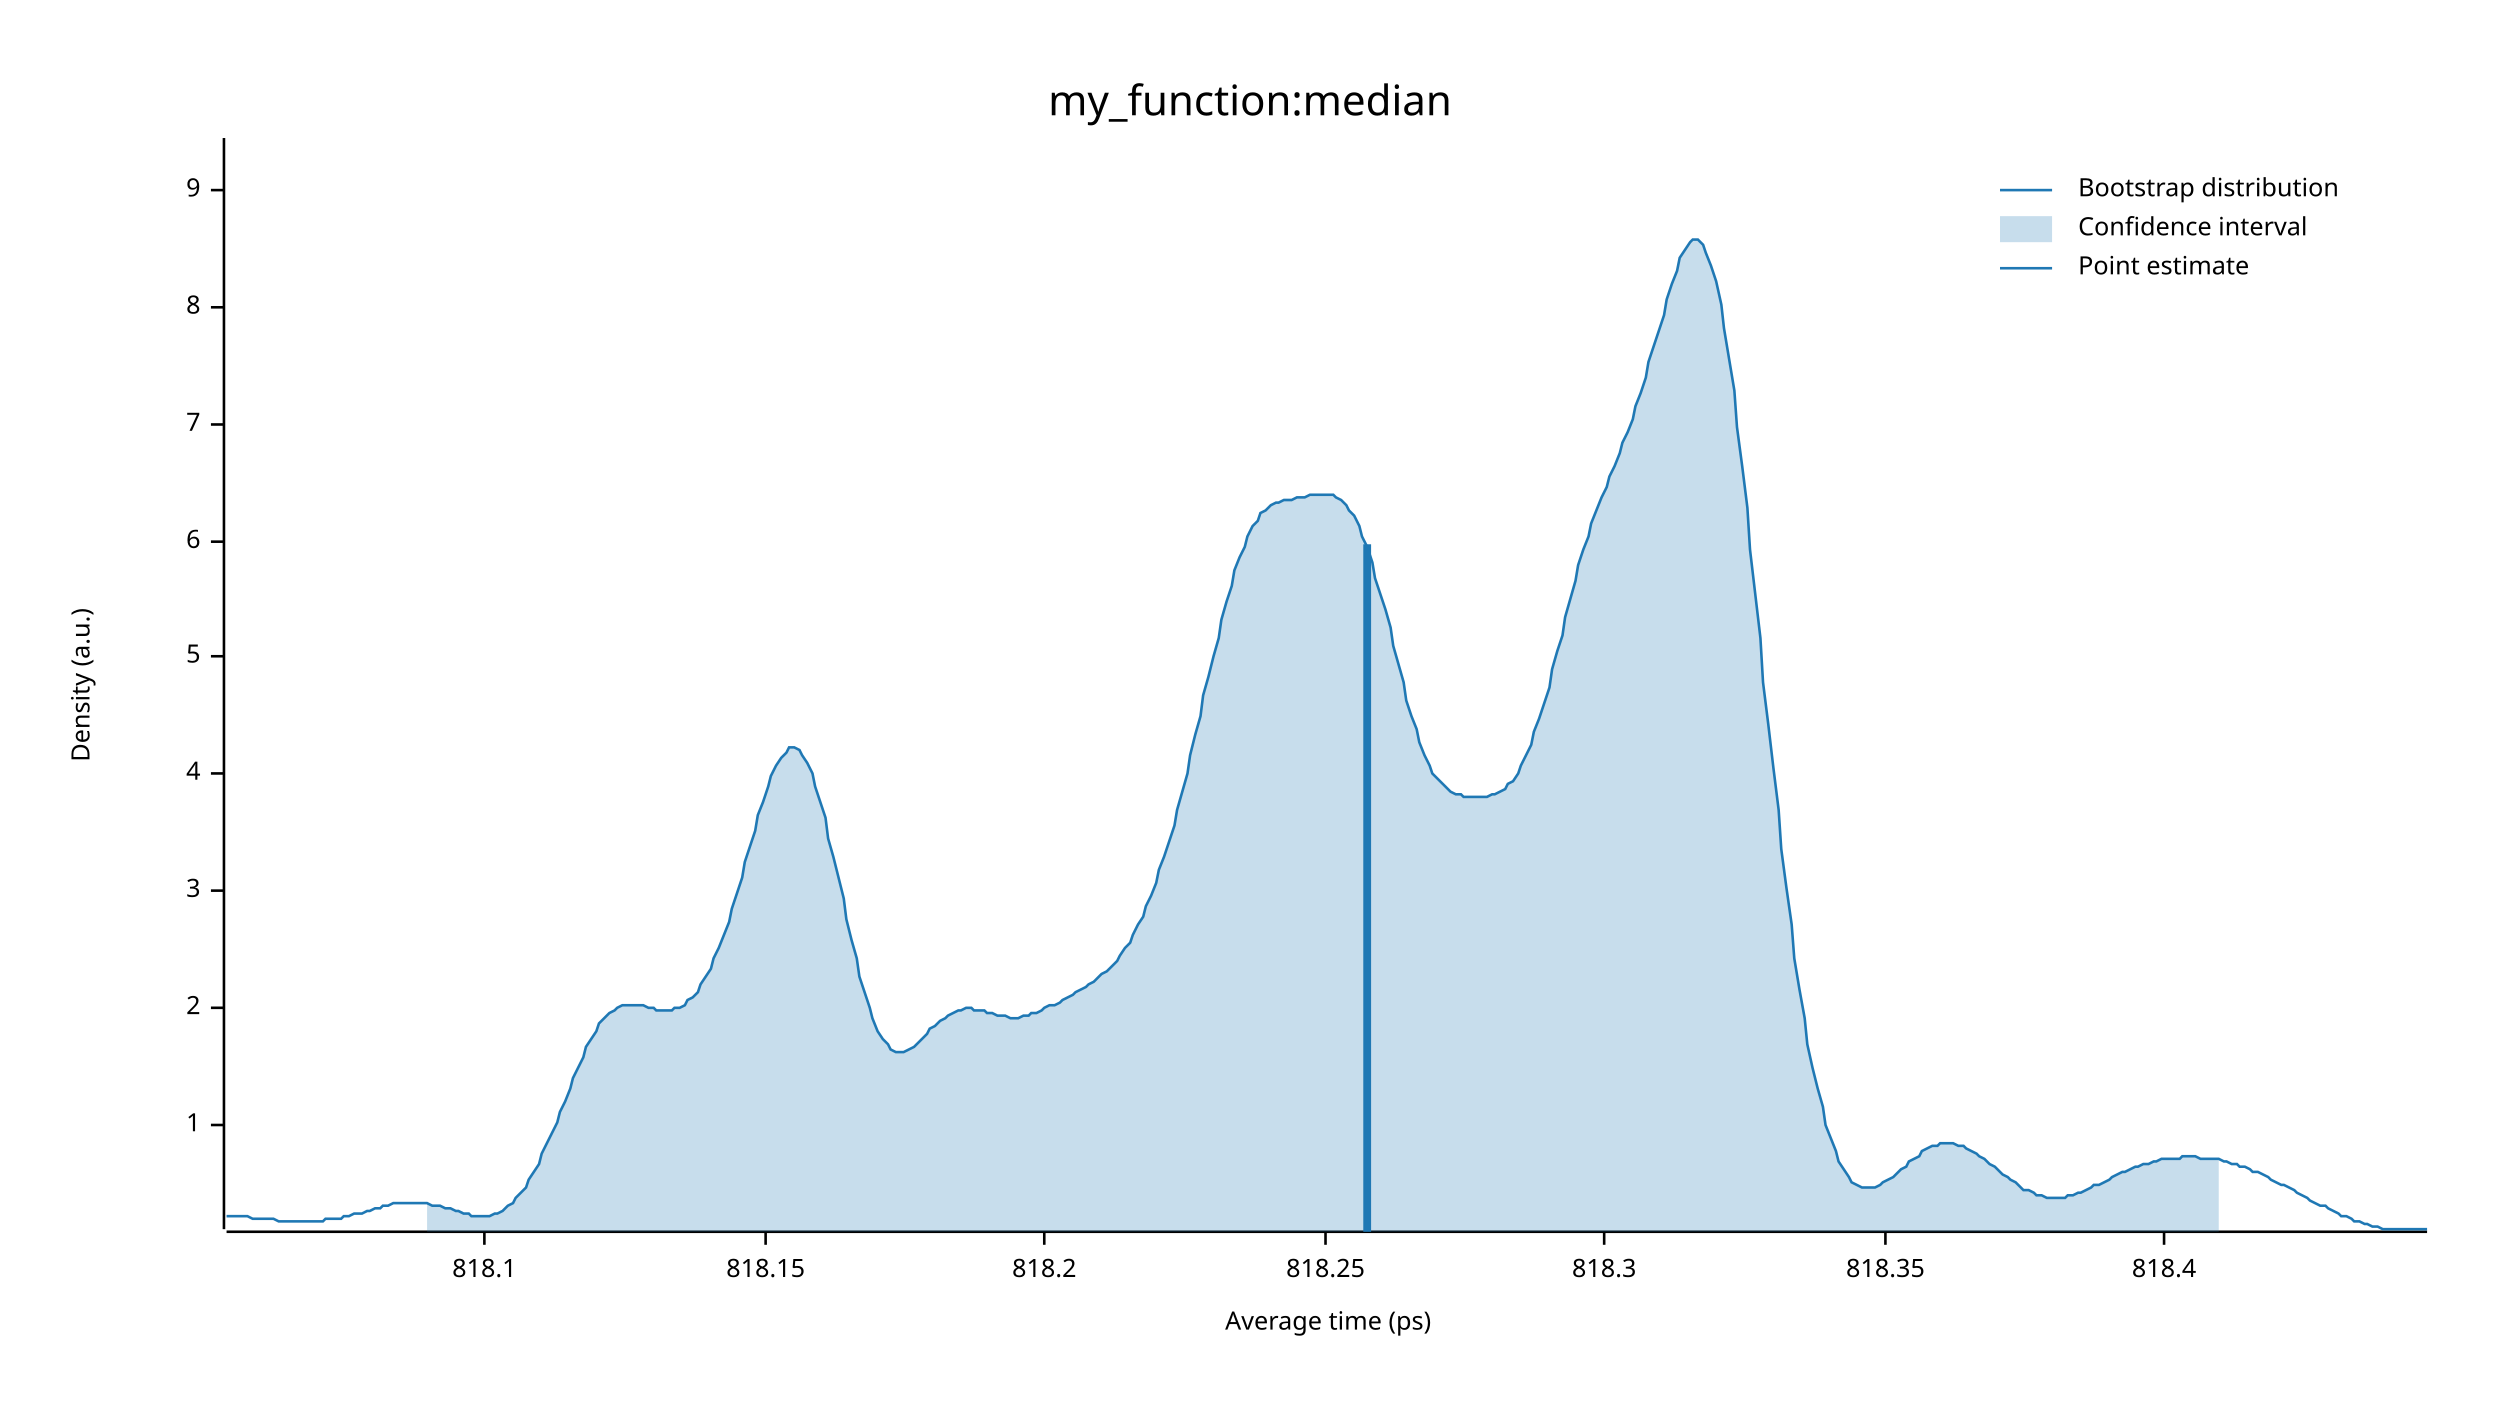
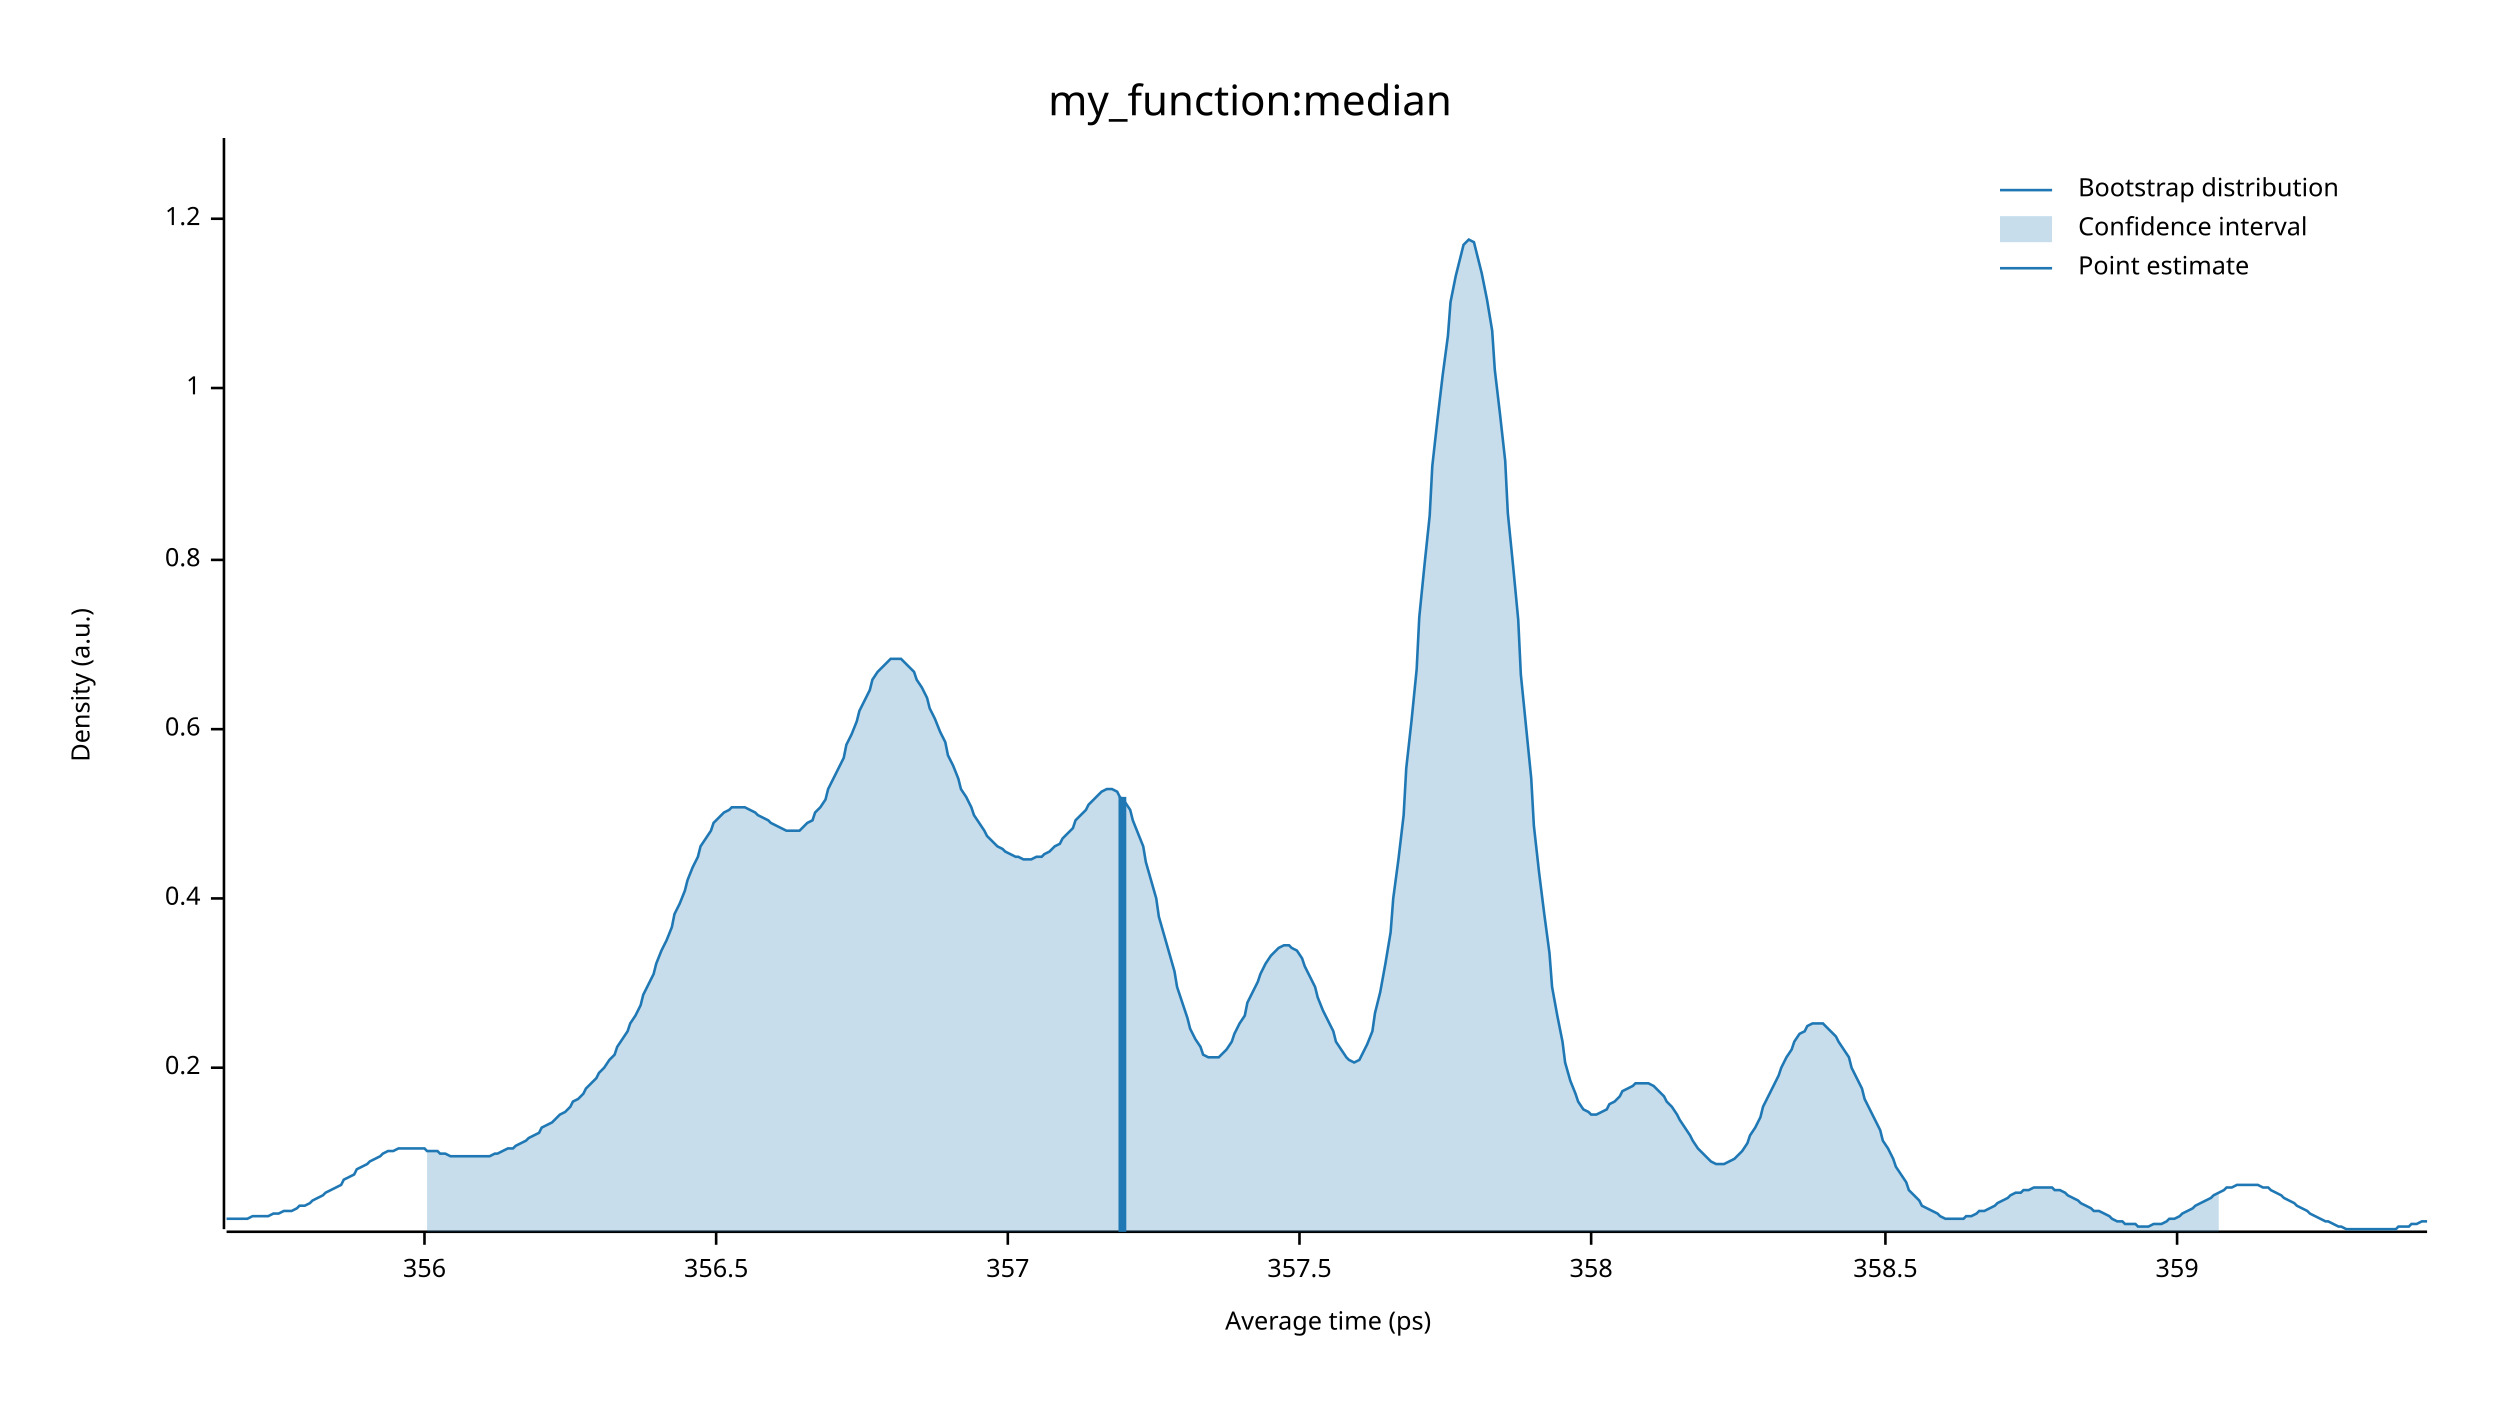
<svg xmlns="http://www.w3.org/2000/svg" width="960" height="540" viewBox="0 0 960 540">
  <text x="480" y="32" dy="0.76em" text-anchor="middle" font-family="sans-serif" font-size="16.129" opacity="1" fill="#000000">
my_function:median
</text>
  <text x="27" y="263" dy="0.76em" text-anchor="middle" font-family="sans-serif" font-size="9.677" opacity="1" fill="#000000" transform="rotate(270, 27, 263)">
Density (a.u.)
</text>
  <text x="510" y="513" dy="-0.5ex" text-anchor="middle" font-family="sans-serif" font-size="9.677" opacity="1" fill="#000000">
Average time (ps)
</text>
  <polyline fill="none" opacity="1" stroke="#000000" stroke-width="1" points="86,53 86,472 " />
-   <text x="77" y="432" dy="0.5ex" text-anchor="end" font-family="sans-serif" font-size="9.677" opacity="1" fill="#000000">
+   <text x="77" y="410" dy="0.5ex" text-anchor="end" font-family="sans-serif" font-size="9.677" opacity="1" fill="#000000">
+ 0.2
+ </text>
+   <polyline fill="none" opacity="1" stroke="#000000" stroke-width="1" points="81,410 86,410 " />
+   <text x="77" y="345" dy="0.5ex" text-anchor="end" font-family="sans-serif" font-size="9.677" opacity="1" fill="#000000">
+ 0.4
+ </text>
+   <polyline fill="none" opacity="1" stroke="#000000" stroke-width="1" points="81,345 86,345 " />
+   <text x="77" y="280" dy="0.5ex" text-anchor="end" font-family="sans-serif" font-size="9.677" opacity="1" fill="#000000">
+ 0.6
+ </text>
+   <polyline fill="none" opacity="1" stroke="#000000" stroke-width="1" points="81,280 86,280 " />
+   <text x="77" y="215" dy="0.5ex" text-anchor="end" font-family="sans-serif" font-size="9.677" opacity="1" fill="#000000">
+ 0.8
+ </text>
+   <polyline fill="none" opacity="1" stroke="#000000" stroke-width="1" points="81,215 86,215 " />
+   <text x="77" y="149" dy="0.5ex" text-anchor="end" font-family="sans-serif" font-size="9.677" opacity="1" fill="#000000">
1
</text>
-   <polyline fill="none" opacity="1" stroke="#000000" stroke-width="1" points="81,432 86,432 " />
-   <text x="77" y="387" dy="0.5ex" text-anchor="end" font-family="sans-serif" font-size="9.677" opacity="1" fill="#000000">
- 2
+   <polyline fill="none" opacity="1" stroke="#000000" stroke-width="1" points="81,149 86,149 " />
+   <text x="77" y="84" dy="0.5ex" text-anchor="end" font-family="sans-serif" font-size="9.677" opacity="1" fill="#000000">
+ 1.2
</text>
-   <polyline fill="none" opacity="1" stroke="#000000" stroke-width="1" points="81,387 86,387 " />
-   <text x="77" y="342" dy="0.5ex" text-anchor="end" font-family="sans-serif" font-size="9.677" opacity="1" fill="#000000">
- 3
+   <polyline fill="none" opacity="1" stroke="#000000" stroke-width="1" points="81,84 86,84 " />
+   <polyline fill="none" opacity="1" stroke="#000000" stroke-width="1" points="87,473 932,473 " />
+   <text x="163" y="483" dy="0.76em" text-anchor="middle" font-family="sans-serif" font-size="9.677" opacity="1" fill="#000000">
+ 356
</text>
-   <polyline fill="none" opacity="1" stroke="#000000" stroke-width="1" points="81,342 86,342 " />
-   <text x="77" y="297" dy="0.5ex" text-anchor="end" font-family="sans-serif" font-size="9.677" opacity="1" fill="#000000">
- 4
+   <polyline fill="none" opacity="1" stroke="#000000" stroke-width="1" points="163,473 163,478 " />
+   <text x="275" y="483" dy="0.76em" text-anchor="middle" font-family="sans-serif" font-size="9.677" opacity="1" fill="#000000">
+ 356.5
</text>
-   <polyline fill="none" opacity="1" stroke="#000000" stroke-width="1" points="81,297 86,297 " />
-   <text x="77" y="252" dy="0.5ex" text-anchor="end" font-family="sans-serif" font-size="9.677" opacity="1" fill="#000000">
- 5
+   <polyline fill="none" opacity="1" stroke="#000000" stroke-width="1" points="275,473 275,478 " />
+   <text x="387" y="483" dy="0.76em" text-anchor="middle" font-family="sans-serif" font-size="9.677" opacity="1" fill="#000000">
+ 357
</text>
-   <polyline fill="none" opacity="1" stroke="#000000" stroke-width="1" points="81,252 86,252 " />
-   <text x="77" y="208" dy="0.5ex" text-anchor="end" font-family="sans-serif" font-size="9.677" opacity="1" fill="#000000">
- 6
+   <polyline fill="none" opacity="1" stroke="#000000" stroke-width="1" points="387,473 387,478 " />
+   <text x="499" y="483" dy="0.76em" text-anchor="middle" font-family="sans-serif" font-size="9.677" opacity="1" fill="#000000">
+ 357.5
</text>
-   <polyline fill="none" opacity="1" stroke="#000000" stroke-width="1" points="81,208 86,208 " />
-   <text x="77" y="163" dy="0.5ex" text-anchor="end" font-family="sans-serif" font-size="9.677" opacity="1" fill="#000000">
- 7
+   <polyline fill="none" opacity="1" stroke="#000000" stroke-width="1" points="499,473 499,478 " />
+   <text x="611" y="483" dy="0.76em" text-anchor="middle" font-family="sans-serif" font-size="9.677" opacity="1" fill="#000000">
+ 358
</text>
-   <polyline fill="none" opacity="1" stroke="#000000" stroke-width="1" points="81,163 86,163 " />
-   <text x="77" y="118" dy="0.5ex" text-anchor="end" font-family="sans-serif" font-size="9.677" opacity="1" fill="#000000">
- 8
- </text>
-   <polyline fill="none" opacity="1" stroke="#000000" stroke-width="1" points="81,118 86,118 " />
-   <text x="77" y="73" dy="0.5ex" text-anchor="end" font-family="sans-serif" font-size="9.677" opacity="1" fill="#000000">
- 9
- </text>
-   <polyline fill="none" opacity="1" stroke="#000000" stroke-width="1" points="81,73 86,73 " />
-   <polyline fill="none" opacity="1" stroke="#000000" stroke-width="1" points="87,473 932,473 " />
-   <text x="186" y="483" dy="0.76em" text-anchor="middle" font-family="sans-serif" font-size="9.677" opacity="1" fill="#000000">
- 818.1
- </text>
-   <polyline fill="none" opacity="1" stroke="#000000" stroke-width="1" points="186,473 186,478 " />
-   <text x="294" y="483" dy="0.76em" text-anchor="middle" font-family="sans-serif" font-size="9.677" opacity="1" fill="#000000">
- 818.15
- </text>
-   <polyline fill="none" opacity="1" stroke="#000000" stroke-width="1" points="294,473 294,478 " />
-   <text x="401" y="483" dy="0.76em" text-anchor="middle" font-family="sans-serif" font-size="9.677" opacity="1" fill="#000000">
- 818.2
- </text>
-   <polyline fill="none" opacity="1" stroke="#000000" stroke-width="1" points="401,473 401,478 " />
-   <text x="509" y="483" dy="0.76em" text-anchor="middle" font-family="sans-serif" font-size="9.677" opacity="1" fill="#000000">
- 818.25
- </text>
-   <polyline fill="none" opacity="1" stroke="#000000" stroke-width="1" points="509,473 509,478 " />
-   <text x="616" y="483" dy="0.76em" text-anchor="middle" font-family="sans-serif" font-size="9.677" opacity="1" fill="#000000">
- 818.3
- </text>
-   <polyline fill="none" opacity="1" stroke="#000000" stroke-width="1" points="616,473 616,478 " />
+   <polyline fill="none" opacity="1" stroke="#000000" stroke-width="1" points="611,473 611,478 " />
  <text x="724" y="483" dy="0.76em" text-anchor="middle" font-family="sans-serif" font-size="9.677" opacity="1" fill="#000000">
- 818.35
+ 358.5
</text>
  <polyline fill="none" opacity="1" stroke="#000000" stroke-width="1" points="724,473 724,478 " />
-   <text x="831" y="483" dy="0.76em" text-anchor="middle" font-family="sans-serif" font-size="9.677" opacity="1" fill="#000000">
- 818.4
+   <text x="836" y="483" dy="0.76em" text-anchor="middle" font-family="sans-serif" font-size="9.677" opacity="1" fill="#000000">
+ 359
</text>
-   <polyline fill="none" opacity="1" stroke="#000000" stroke-width="1" points="831,473 831,478 " />
-   <polyline fill="none" opacity="1" stroke="#1F78B4" stroke-width="1" points="87,467 88,467 90,467 92,467 93,467 95,467 97,468 98,468 100,468 102,468 103,468 105,468 107,469 109,469 110,469 112,469 114,469 115,469 117,469 119,469 120,469 122,469 124,469 125,468 127,468 129,468 131,468 132,467 134,467 136,466 137,466 139,466 141,465 142,465 144,464 146,464 147,463 149,463 151,462 153,462 154,462 156,462 158,462 159,462 161,462 163,462 164,462 166,463 168,463 169,463 171,464 173,464 175,465 176,465 178,466 180,466 181,467 183,467 185,467 186,467 188,467 190,466 191,466 193,465 195,463 197,462 198,460 200,458 202,456 203,453 205,450 207,447 208,443 210,439 212,435 214,431 215,427 217,423 219,418 220,414 222,410 224,406 225,402 227,399 229,396 230,393 232,391 234,389 236,388 237,387 239,386 241,386 242,386 244,386 246,386 247,386 249,387 251,387 252,388 254,388 256,388 258,388 259,387 261,387 263,386 264,384 266,383 268,381 269,378 271,375 273,372 274,368 276,364 278,359 280,354 281,349 283,343 285,337 286,331 288,325 290,319 291,313 293,308 295,302 296,298 298,294 300,291 302,289 303,287 305,287 307,288 308,290 310,293 312,297 313,302 315,308 317,314 318,322 320,329 322,337 324,345 325,353 327,361 329,368 330,375 332,381 334,387 335,391 337,396 339,399 341,401 342,403 344,404 346,404 347,404 349,403 351,402 352,401 354,399 356,397 357,395 359,394 361,392 363,391 364,390 366,389 368,388 369,388 371,387 373,387 374,388 376,388 378,388 379,389 381,389 383,390 385,390 386,390 388,391 390,391 391,391 393,390 395,390 396,389 398,389 400,388 401,387 403,386 405,386 407,385 408,384 410,383 412,382 413,381 415,380 417,379 418,378 420,377 422,375 423,374 425,373 427,371 429,369 430,367 432,364 434,362 435,359 437,355 439,352 440,348 442,344 444,339 445,334 447,329 449,323 451,317 452,311 454,304 456,297 457,290 459,282 461,275 462,267 464,260 466,252 468,245 469,238 471,231 473,225 474,219 476,214 478,210 479,206 481,202 483,200 484,197 486,196 488,194 490,193 491,193 493,192 495,192 496,192 498,191 500,191 501,191 503,190 505,190 506,190 508,190 510,190 512,190 513,191 515,192 517,194 518,196 520,198 522,202 523,206 525,210 527,216 528,222 530,228 532,234 534,241 535,248 537,255 539,262 540,269 542,275 544,280 545,285 547,290 549,294 550,297 552,299 554,301 556,303 557,304 559,305 561,305 562,306 564,306 566,306 567,306 569,306 571,306 573,305 574,305 576,304 578,303 579,301 581,300 583,297 584,294 586,290 588,286 589,281 591,276 593,270 595,264 596,257 598,250 600,244 601,237 603,230 605,223 606,217 608,211 610,206 611,201 613,196 615,191 617,187 618,183 620,179 622,174 623,170 625,166 627,161 628,156 630,151 632,145 633,139 635,133 637,127 639,121 640,115 642,109 644,104 645,99 647,96 649,93 650,92 652,92 654,94 655,97 657,102 659,108 661,117 662,126 664,138 666,150 667,164 669,179 671,195 672,211 674,228 676,245 677,262 679,278 681,295 683,311 684,326 686,341 688,355 689,368 691,380 693,391 694,401 696,410 698,418 700,425 701,432 703,437 705,442 706,446 708,449 710,452 711,454 713,455 715,456 716,456 718,456 720,456 722,455 723,454 725,453 727,452 728,451 730,449 732,448 733,446 735,445 737,444 738,442 740,441 742,440 744,440 745,439 747,439 749,439 750,439 752,440 754,440 755,441 757,442 759,443 760,444 762,445 764,447 766,448 767,449 769,451 771,452 772,453 774,454 776,456 777,457 779,457 781,458 782,459 784,459 786,460 788,460 789,460 791,460 793,460 794,459 796,459 798,458 799,458 801,457 803,456 804,455 806,455 808,454 810,453 811,452 813,451 815,450 816,450 818,449 820,448 821,448 823,447 825,447 827,446 828,446 830,445 832,445 833,445 835,445 837,445 838,444 840,444 842,444 843,444 845,445 847,445 849,445 850,445 852,445 854,446 855,446 857,447 859,447 860,448 862,448 864,449 865,450 867,450 869,451 871,452 872,453 874,454 876,455 877,455 879,456 881,457 882,458 884,459 886,460 887,461 889,462 891,463 893,463 894,464 896,465 898,466 899,467 901,467 903,468 904,469 906,469 908,470 909,470 911,471 913,471 915,472 916,472 918,472 920,472 921,472 923,472 925,472 926,472 928,472 930,472 932,472 " />
-   <polygon opacity="0.25" fill="#1F78B4" points="164,462 166,463 168,463 169,463 171,464 173,464 175,465 176,465 178,466 180,466 181,467 183,467 185,467 186,467 188,467 190,466 191,466 193,465 195,463 197,462 198,460 200,458 202,456 203,453 205,450 207,447 208,443 210,439 212,435 214,431 215,427 217,423 219,418 220,414 222,410 224,406 225,402 227,399 229,396 230,393 232,391 234,389 236,388 237,387 239,386 241,386 242,386 244,386 246,386 247,386 249,387 251,387 252,388 254,388 256,388 258,388 259,387 261,387 263,386 264,384 266,383 268,381 269,378 271,375 273,372 274,368 276,364 278,359 280,354 281,349 283,343 285,337 286,331 288,325 290,319 291,313 293,308 295,302 296,298 298,294 300,291 302,289 303,287 305,287 307,288 308,290 310,293 312,297 313,302 315,308 317,314 318,322 320,329 322,337 324,345 325,353 327,361 329,368 330,375 332,381 334,387 335,391 337,396 339,399 341,401 342,403 344,404 346,404 347,404 349,403 351,402 352,401 354,399 356,397 357,395 359,394 361,392 363,391 364,390 366,389 368,388 369,388 371,387 373,387 374,388 376,388 378,388 379,389 381,389 383,390 385,390 386,390 388,391 390,391 391,391 393,390 395,390 396,389 398,389 400,388 401,387 403,386 405,386 407,385 408,384 410,383 412,382 413,381 415,380 417,379 418,378 420,377 422,375 423,374 425,373 427,371 429,369 430,367 432,364 434,362 435,359 437,355 439,352 440,348 442,344 444,339 445,334 447,329 449,323 451,317 452,311 454,304 456,297 457,290 459,282 461,275 462,267 464,260 466,252 468,245 469,238 471,231 473,225 474,219 476,214 478,210 479,206 481,202 483,200 484,197 486,196 488,194 490,193 491,193 493,192 495,192 496,192 498,191 500,191 501,191 503,190 505,190 506,190 508,190 510,190 512,190 513,191 515,192 517,194 518,196 520,198 522,202 523,206 525,210 527,216 528,222 530,228 532,234 534,241 535,248 537,255 539,262 540,269 542,275 544,280 545,285 547,290 549,294 550,297 552,299 554,301 556,303 557,304 559,305 561,305 562,306 564,306 566,306 567,306 569,306 571,306 573,305 574,305 576,304 578,303 579,301 581,300 583,297 584,294 586,290 588,286 589,281 591,276 593,270 595,264 596,257 598,250 600,244 601,237 603,230 605,223 606,217 608,211 610,206 611,201 613,196 615,191 617,187 618,183 620,179 622,174 623,170 625,166 627,161 628,156 630,151 632,145 633,139 635,133 637,127 639,121 640,115 642,109 644,104 645,99 647,96 649,93 650,92 652,92 654,94 655,97 657,102 659,108 661,117 662,126 664,138 666,150 667,164 669,179 671,195 672,211 674,228 676,245 677,262 679,278 681,295 683,311 684,326 686,341 688,355 689,368 691,380 693,391 694,401 696,410 698,418 700,425 701,432 703,437 705,442 706,446 708,449 710,452 711,454 713,455 715,456 716,456 718,456 720,456 722,455 723,454 725,453 727,452 728,451 730,449 732,448 733,446 735,445 737,444 738,442 740,441 742,440 744,440 745,439 747,439 749,439 750,439 752,440 754,440 755,441 757,442 759,443 760,444 762,445 764,447 766,448 767,449 769,451 771,452 772,453 774,454 776,456 777,457 779,457 781,458 782,459 784,459 786,460 788,460 789,460 791,460 793,460 794,459 796,459 798,458 799,458 801,457 803,456 804,455 806,455 808,454 810,453 811,452 813,451 815,450 816,450 818,449 820,448 821,448 823,447 825,447 827,446 828,446 830,445 832,445 833,445 835,445 837,445 838,444 840,444 842,444 843,444 845,445 847,445 849,445 850,445 852,445 852,473 164,473 " />
-   <polyline fill="none" opacity="1" stroke="#1F78B4" stroke-width="3" points="525,473 525,209 " />
+   <polyline fill="none" opacity="1" stroke="#000000" stroke-width="1" points="836,473 836,478 " />
+   <polyline fill="none" opacity="1" stroke="#1F78B4" stroke-width="1" points="87,468 88,468 90,468 92,468 93,468 95,468 97,467 98,467 100,467 102,467 103,467 105,466 107,466 109,465 110,465 112,465 114,464 115,463 117,463 119,462 120,461 122,460 124,459 125,458 127,457 129,456 131,455 132,453 134,452 136,451 137,449 139,448 141,447 142,446 144,445 146,444 147,443 149,442 151,442 153,441 154,441 156,441 158,441 159,441 161,441 163,441 164,442 166,442 168,442 169,443 171,443 173,444 175,444 176,444 178,444 180,444 181,444 183,444 185,444 186,444 188,444 190,443 191,443 193,442 195,441 197,441 198,440 200,439 202,438 203,437 205,436 207,435 208,433 210,432 212,431 214,429 215,428 217,427 219,425 220,423 222,422 224,420 225,418 227,416 229,414 230,412 232,410 234,407 236,405 237,402 239,399 241,396 242,393 244,390 246,386 247,382 249,378 251,374 252,370 254,365 256,361 258,356 259,351 261,347 263,342 264,338 266,333 268,329 269,325 271,322 273,319 274,316 276,314 278,312 280,311 281,310 283,310 285,310 286,310 288,311 290,312 291,313 293,314 295,315 296,316 298,317 300,318 302,319 303,319 305,319 307,319 308,318 310,316 312,315 313,312 315,310 317,307 318,303 320,299 322,295 324,291 325,286 327,282 329,277 330,273 332,269 334,265 335,261 337,258 339,256 341,254 342,253 344,253 346,253 347,254 349,256 351,258 352,261 354,264 356,268 357,272 359,276 361,281 363,285 364,290 366,294 368,299 369,303 371,306 373,310 374,313 376,316 378,319 379,321 381,323 383,325 385,326 386,327 388,328 390,329 391,329 393,330 395,330 396,330 398,329 400,329 401,328 403,327 405,325 407,324 408,322 410,320 412,318 413,315 415,313 417,311 418,309 420,307 422,305 423,304 425,303 427,303 429,304 430,306 432,308 434,311 435,315 437,320 439,325 440,331 442,338 444,345 445,352 447,359 449,366 451,373 452,379 454,385 456,391 457,395 459,399 461,402 462,405 464,406 466,406 468,406 469,405 471,403 473,400 474,397 476,393 478,390 479,385 481,381 483,377 484,374 486,370 488,367 490,365 491,364 493,363 495,363 496,364 498,365 500,368 501,371 503,375 505,379 506,383 508,388 510,392 512,396 513,400 515,403 517,406 518,407 520,408 522,407 523,405 525,401 527,396 528,389 530,381 532,370 534,358 535,345 537,330 539,313 540,295 542,277 544,257 545,237 547,217 549,198 550,179 552,161 554,144 556,129 557,116 559,106 561,98 562,94 564,92 566,93 567,97 569,105 571,115 573,127 574,142 576,159 578,177 579,197 581,217 583,238 584,259 586,279 588,299 589,317 591,335 593,351 595,366 596,379 598,390 600,400 601,408 603,415 605,420 606,423 608,426 610,427 611,428 613,428 615,427 617,426 618,424 620,423 622,421 623,419 625,418 627,417 628,416 630,416 632,416 633,416 635,417 637,419 639,421 640,423 642,425 644,428 645,430 647,433 649,436 650,438 652,441 654,443 655,444 657,446 659,447 661,447 662,447 664,446 666,445 667,444 669,442 671,439 672,436 674,433 676,429 677,425 679,421 681,417 683,413 684,410 686,406 688,403 689,400 691,397 693,396 694,394 696,393 698,393 700,393 701,394 703,396 705,398 706,400 708,403 710,406 711,410 713,414 715,418 716,422 718,426 720,430 722,434 723,438 725,441 727,445 728,448 730,451 732,454 733,457 735,459 737,461 738,463 740,464 742,465 744,466 745,467 747,468 749,468 750,468 752,468 754,468 755,467 757,467 759,466 760,465 762,465 764,464 766,463 767,462 769,461 771,460 772,459 774,458 776,458 777,457 779,457 781,456 782,456 784,456 786,456 788,456 789,457 791,457 793,458 794,459 796,460 798,461 799,462 801,463 803,464 804,465 806,465 808,466 810,467 811,468 813,469 815,469 816,470 818,470 820,470 821,471 823,471 825,471 827,470 828,470 830,470 832,469 833,468 835,468 837,467 838,466 840,465 842,464 843,463 845,462 847,461 849,460 850,459 852,458 854,457 855,456 857,456 859,455 860,455 862,455 864,455 865,455 867,455 869,456 871,456 872,457 874,458 876,459 877,460 879,461 881,462 882,463 884,464 886,465 887,466 889,467 891,468 893,469 894,469 896,470 898,471 899,471 901,472 903,472 904,472 906,472 908,472 909,472 911,472 913,472 915,472 916,472 918,472 920,472 921,471 923,471 925,471 926,470 928,470 930,469 932,469 " />
+   <polygon opacity="0.25" fill="#1F78B4" points="164,442 166,442 168,442 169,443 171,443 173,444 175,444 176,444 178,444 180,444 181,444 183,444 185,444 186,444 188,444 190,443 191,443 193,442 195,441 197,441 198,440 200,439 202,438 203,437 205,436 207,435 208,433 210,432 212,431 214,429 215,428 217,427 219,425 220,423 222,422 224,420 225,418 227,416 229,414 230,412 232,410 234,407 236,405 237,402 239,399 241,396 242,393 244,390 246,386 247,382 249,378 251,374 252,370 254,365 256,361 258,356 259,351 261,347 263,342 264,338 266,333 268,329 269,325 271,322 273,319 274,316 276,314 278,312 280,311 281,310 283,310 285,310 286,310 288,311 290,312 291,313 293,314 295,315 296,316 298,317 300,318 302,319 303,319 305,319 307,319 308,318 310,316 312,315 313,312 315,310 317,307 318,303 320,299 322,295 324,291 325,286 327,282 329,277 330,273 332,269 334,265 335,261 337,258 339,256 341,254 342,253 344,253 346,253 347,254 349,256 351,258 352,261 354,264 356,268 357,272 359,276 361,281 363,285 364,290 366,294 368,299 369,303 371,306 373,310 374,313 376,316 378,319 379,321 381,323 383,325 385,326 386,327 388,328 390,329 391,329 393,330 395,330 396,330 398,329 400,329 401,328 403,327 405,325 407,324 408,322 410,320 412,318 413,315 415,313 417,311 418,309 420,307 422,305 423,304 425,303 427,303 429,304 430,306 432,308 434,311 435,315 437,320 439,325 440,331 442,338 444,345 445,352 447,359 449,366 451,373 452,379 454,385 456,391 457,395 459,399 461,402 462,405 464,406 466,406 468,406 469,405 471,403 473,400 474,397 476,393 478,390 479,385 481,381 483,377 484,374 486,370 488,367 490,365 491,364 493,363 495,363 496,364 498,365 500,368 501,371 503,375 505,379 506,383 508,388 510,392 512,396 513,400 515,403 517,406 518,407 520,408 522,407 523,405 525,401 527,396 528,389 530,381 532,370 534,358 535,345 537,330 539,313 540,295 542,277 544,257 545,237 547,217 549,198 550,179 552,161 554,144 556,129 557,116 559,106 561,98 562,94 564,92 566,93 567,97 569,105 571,115 573,127 574,142 576,159 578,177 579,197 581,217 583,238 584,259 586,279 588,299 589,317 591,335 593,351 595,366 596,379 598,390 600,400 601,408 603,415 605,420 606,423 608,426 610,427 611,428 613,428 615,427 617,426 618,424 620,423 622,421 623,419 625,418 627,417 628,416 630,416 632,416 633,416 635,417 637,419 639,421 640,423 642,425 644,428 645,430 647,433 649,436 650,438 652,441 654,443 655,444 657,446 659,447 661,447 662,447 664,446 666,445 667,444 669,442 671,439 672,436 674,433 676,429 677,425 679,421 681,417 683,413 684,410 686,406 688,403 689,400 691,397 693,396 694,394 696,393 698,393 700,393 701,394 703,396 705,398 706,400 708,403 710,406 711,410 713,414 715,418 716,422 718,426 720,430 722,434 723,438 725,441 727,445 728,448 730,451 732,454 733,457 735,459 737,461 738,463 740,464 742,465 744,466 745,467 747,468 749,468 750,468 752,468 754,468 755,467 757,467 759,466 760,465 762,465 764,464 766,463 767,462 769,461 771,460 772,459 774,458 776,458 777,457 779,457 781,456 782,456 784,456 786,456 788,456 789,457 791,457 793,458 794,459 796,460 798,461 799,462 801,463 803,464 804,465 806,465 808,466 810,467 811,468 813,469 815,469 816,470 818,470 820,470 821,471 823,471 825,471 827,470 828,470 830,470 832,469 833,468 835,468 837,467 838,466 840,465 842,464 843,463 845,462 847,461 849,460 850,459 852,458 852,473 164,473 " />
+   <polyline fill="none" opacity="1" stroke="#1F78B4" stroke-width="3" points="431,473 431,306 " />
  <text x="798" y="68" dy="0.76em" text-anchor="start" font-family="sans-serif" font-size="9.677" opacity="1" fill="#000000">
Bootstrap distribution
</text>
  <text x="798" y="83" dy="0.76em" text-anchor="start" font-family="sans-serif" font-size="9.677" opacity="1" fill="#000000">
Confidence interval
</text>
  <text x="798" y="98" dy="0.76em" text-anchor="start" font-family="sans-serif" font-size="9.677" opacity="1" fill="#000000">
Point estimate
</text>
  <polyline fill="none" opacity="1" stroke="#1F78B4" stroke-width="1" points="768,73 788,73 " />
  <rect x="768" y="83" width="20" height="10" opacity="0.25" fill="#1F78B4" stroke="none" />
  <polyline fill="none" opacity="1" stroke="#1F78B4" stroke-width="1" points="768,103 788,103 " />
</svg>
